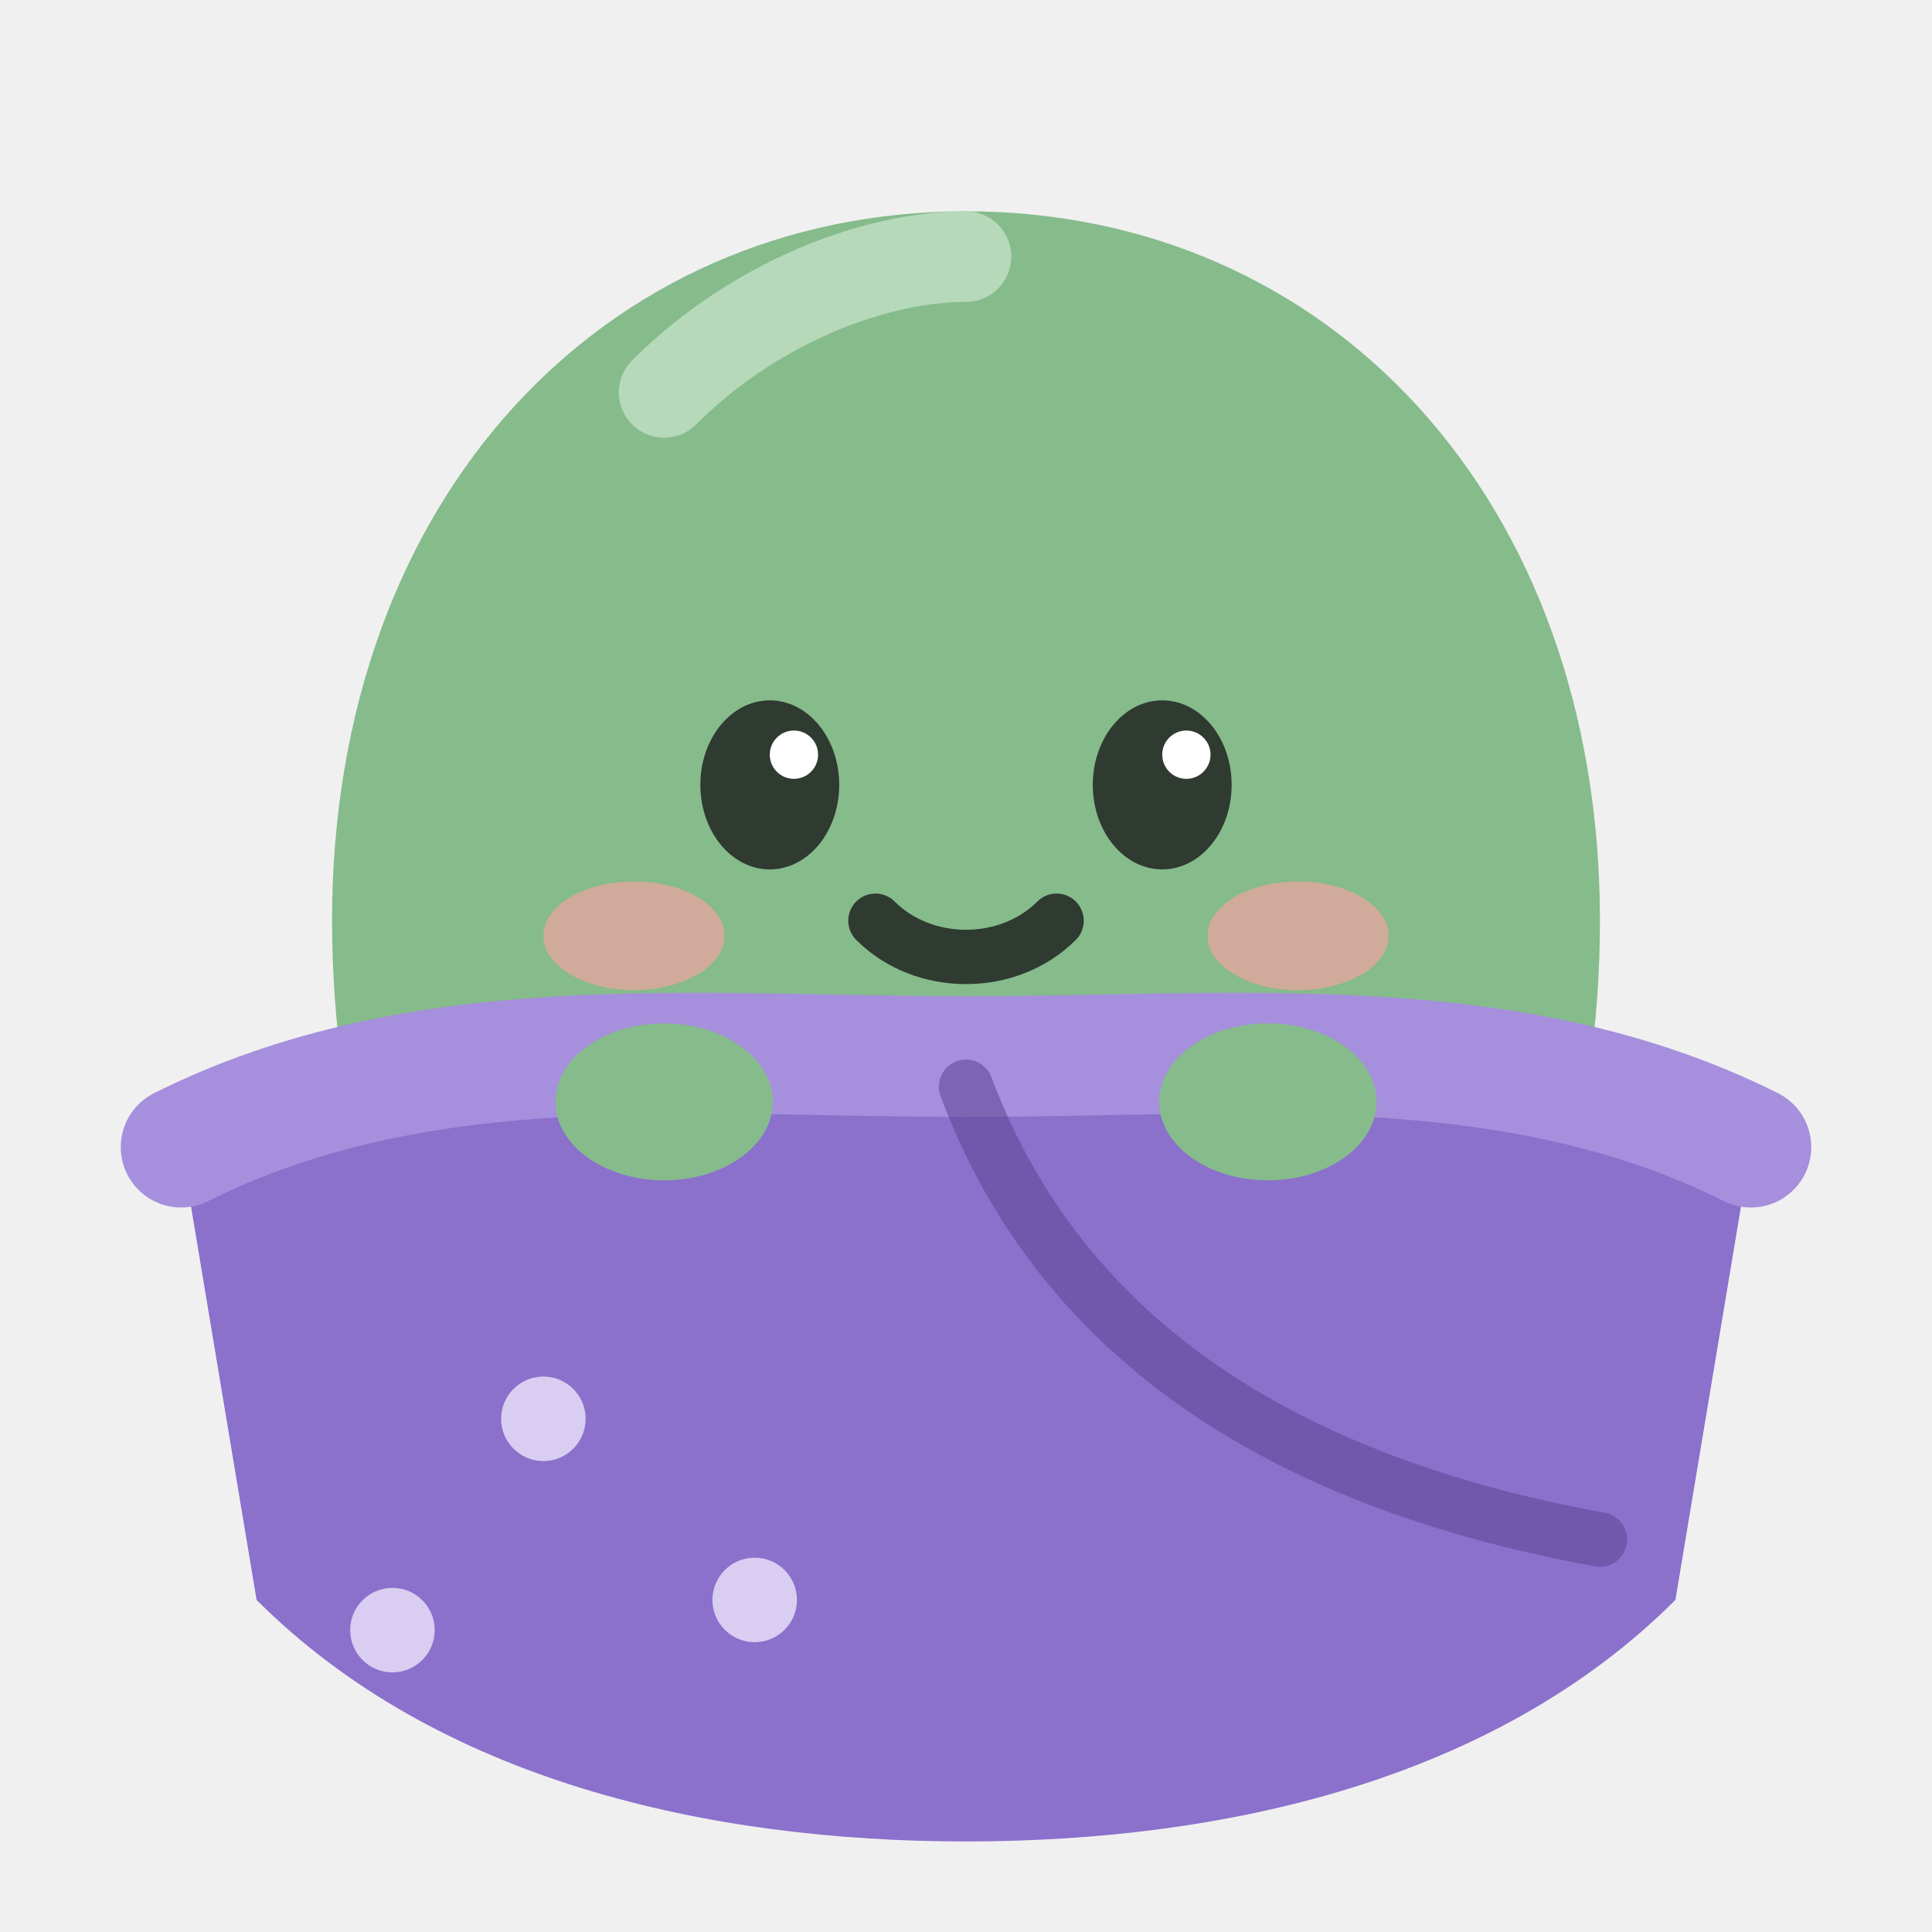
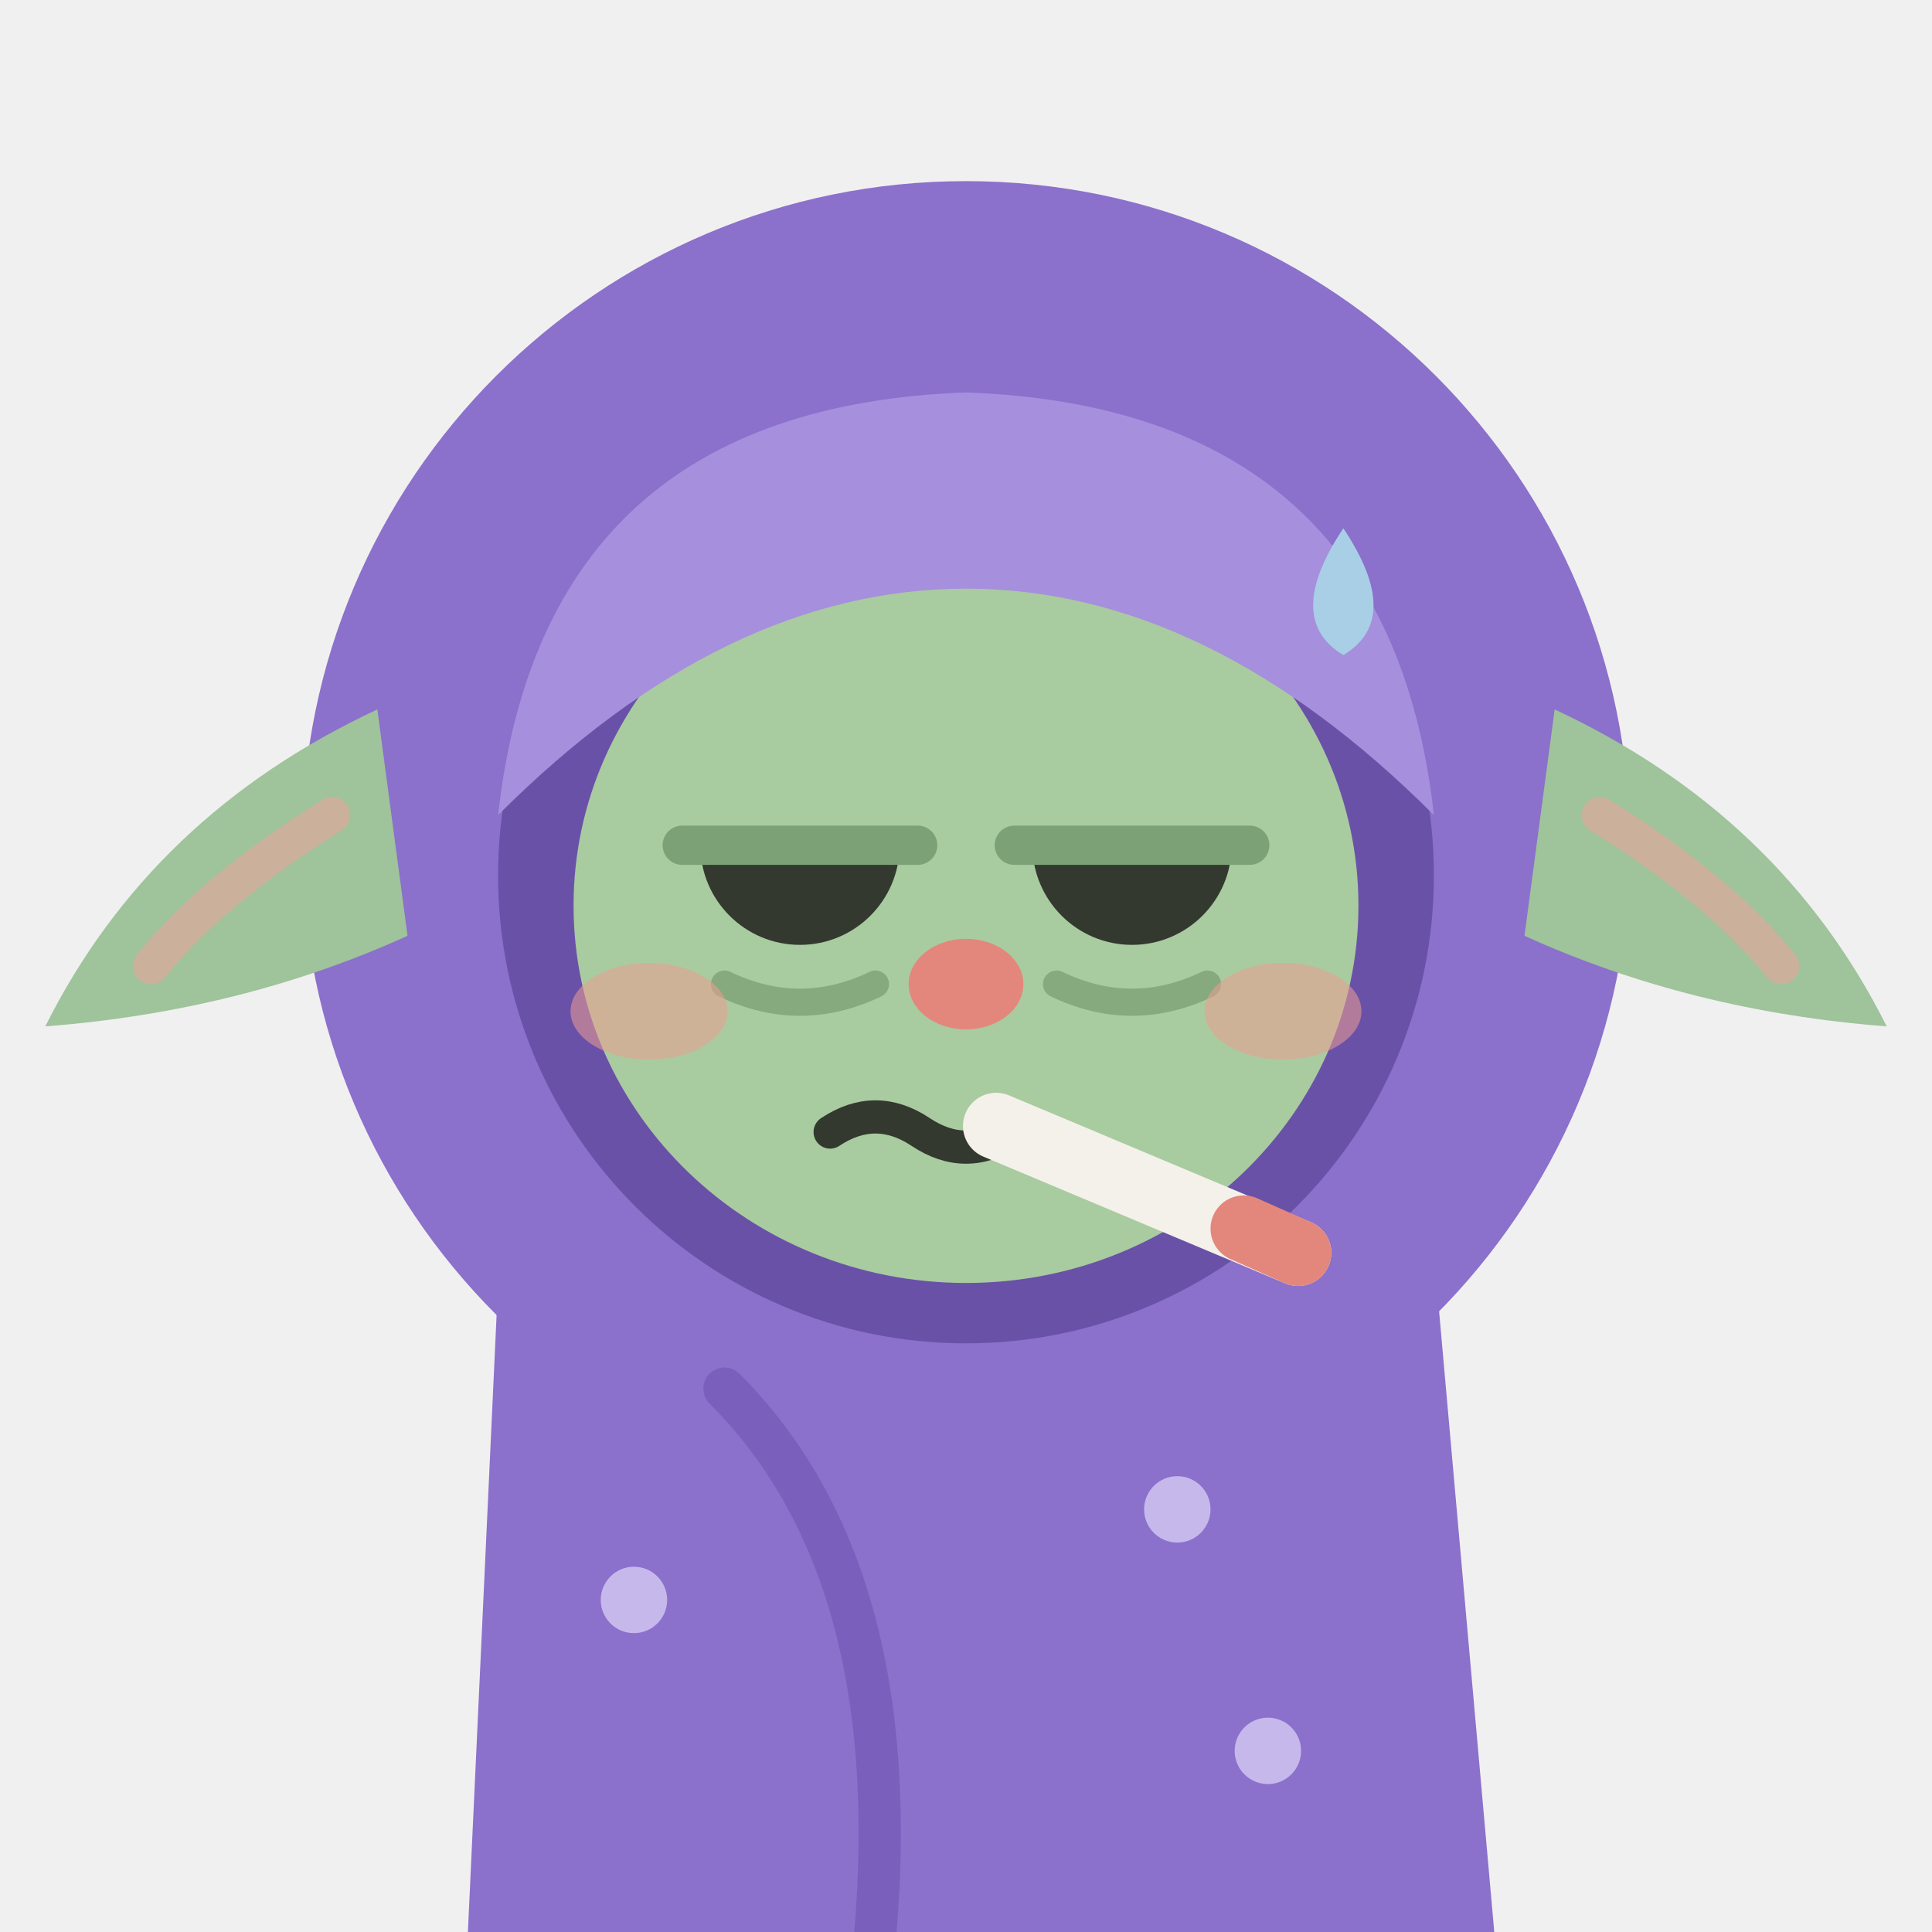
<svg xmlns="http://www.w3.org/2000/svg" width="64" height="64" viewBox="0 0 64 64" fill="none">
-   <path d="M32 7c12 0 21 9.5 21 23.5S45 55 32 55 11 44.5 11 30.5 20 7 32 7Z" fill="#86bb8c" />
-   <path d="M22 13c3-3 7-4.5 10-4.5" stroke="#b6d9ba" stroke-width="3" stroke-linecap="round" />
-   <ellipse cx="25.5" cy="26" rx="2.3" ry="2.8" fill="#2f3a31" />
-   <ellipse cx="38.5" cy="26" rx="2.3" ry="2.8" fill="#2f3a31" />
-   <circle cx="26.3" cy="25" r="0.8" fill="#fff" />
-   <circle cx="39.3" cy="25" r="0.8" fill="#fff" />
-   <ellipse cx="21" cy="31" rx="3" ry="1.8" fill="#f0a3a0" opacity="0.7" />
-   <ellipse cx="43" cy="31" rx="3" ry="1.8" fill="#f0a3a0" opacity="0.7" />
-   <path d="M29 30.5c1.6 1.6 4.4 1.6 6 0" stroke="#2f3a31" stroke-width="1.8" stroke-linecap="round" />
-   <path d="M6 38c8-4 17-3 26-3s18-1 26 3l-2.5 15c-6 6-15 8-23.5 8s-17.5-2-23.5-8L6 38Z" fill="#8b70cc" />
-   <path d="M6 38c8-4 17-3 26-3s18-1 26 3" stroke="#a68fdc" stroke-width="4" stroke-linecap="round" />
-   <path d="M32 36c3 8 10 13 21 15" stroke="#5a4392" stroke-width="1.8" stroke-linecap="round" opacity="0.55" />
-   <circle cx="18" cy="47" r="1.4" fill="#d9cdf1" />
-   <circle cx="25" cy="53" r="1.4" fill="#d9cdf1" />
-   <circle cx="13" cy="54" r="1.4" fill="#d9cdf1" />
-   <ellipse cx="22" cy="36.5" rx="3.6" ry="2.6" fill="#86bb8c" />
-   <ellipse cx="42" cy="36.5" rx="3.6" ry="2.6" fill="#86bb8c" />
+   <circle cx="32" cy="28" r="22" fill="#8b70cc" />
+   <path d="M16.5 42.5 Q32 40 47.5 41.5 L49.5 64 H15.5 Z" fill="#8b70cc" />
+   <path d="M24 46 Q30 52 29 64" stroke="#7459b6" stroke-width="1.4" stroke-linecap="round" opacity="0.7" />
+   <circle cx="21" cy="53" r="1.1" fill="#c7b8ec" />
+   <circle cx="39" cy="50" r="1.1" fill="#c7b8ec" />
+   <circle cx="42" cy="58" r="1.1" fill="#c7b8ec" />
+   <path d="M12.5 23.5 Q5 27 1.5 34 Q8 33.5 13.5 31 Z" fill="#9fc39a" />
+   <path d="M51.5 23.5 Q59 27 62.5 34 Q56 33.5 50.5 31 Z" fill="#9fc39a" />
+   <path d="M11 27 Q7 29.5 5 32" stroke="#e8a59c" stroke-width="1.2" stroke-linecap="round" opacity="0.6" />
+   <path d="M53 27 Q57 29.5 59 32" stroke="#e8a59c" stroke-width="1.2" stroke-linecap="round" opacity="0.6" />
+   <circle cx="32" cy="29" r="15.5" fill="#6a51a8" />
+   <ellipse cx="32" cy="30" rx="13" ry="12.5" fill="#a9cba0" />
+   <path d="M16.5 27 Q18 13.5 32 13 Q46 13.5 47.5 27 Q40 19.5 32 19.5 Q24 19.5 16.5 27 Z" fill="#a68fdc" />
+   <path d="M23.2 28 a3.3 3.3 0 0 0 6.6 0 Z" fill="#33392f" />
+   <path d="M34.2 28 a3.3 3.3 0 0 0 6.6 0 Z" fill="#33392f" />
+   <path d="M22.6 28 H30.4 M33.6 28 H41.4" stroke="#7da176" stroke-width="1.3" stroke-linecap="round" />
+   <path d="M24 32.6 q2.5 1.2 5 0 M35 32.6 q2.5 1.2 5 0" stroke="#86a97e" stroke-width="0.9" stroke-linecap="round" />
+   <ellipse cx="21.5" cy="33.5" rx="2.6" ry="1.6" fill="#ec9c92" opacity="0.55" />
+   <ellipse cx="42.5" cy="33.5" rx="2.6" ry="1.6" fill="#ec9c92" opacity="0.55" />
+   <ellipse cx="32" cy="32.6" rx="1.9" ry="1.5" fill="#e3877c" />
+   <path d="M27.5 37.5 q1.5 -1 3 0 q1.5 1 3 0" stroke="#33392f" stroke-width="1.1" stroke-linecap="round" />
+   <path d="M33 37.3 L43 41.5" stroke="#f4f1ea" stroke-width="2.2" stroke-linecap="round" />
+   <path d="M41.2 40.7 L43 41.5" stroke="#e3877c" stroke-width="2.2" stroke-linecap="round" />
+   <path d="M44.5 17.5 q-2 3 0 4.2 q2 -1.2 0 -4.2 Z" fill="#a9cfe6" />
</svg>
